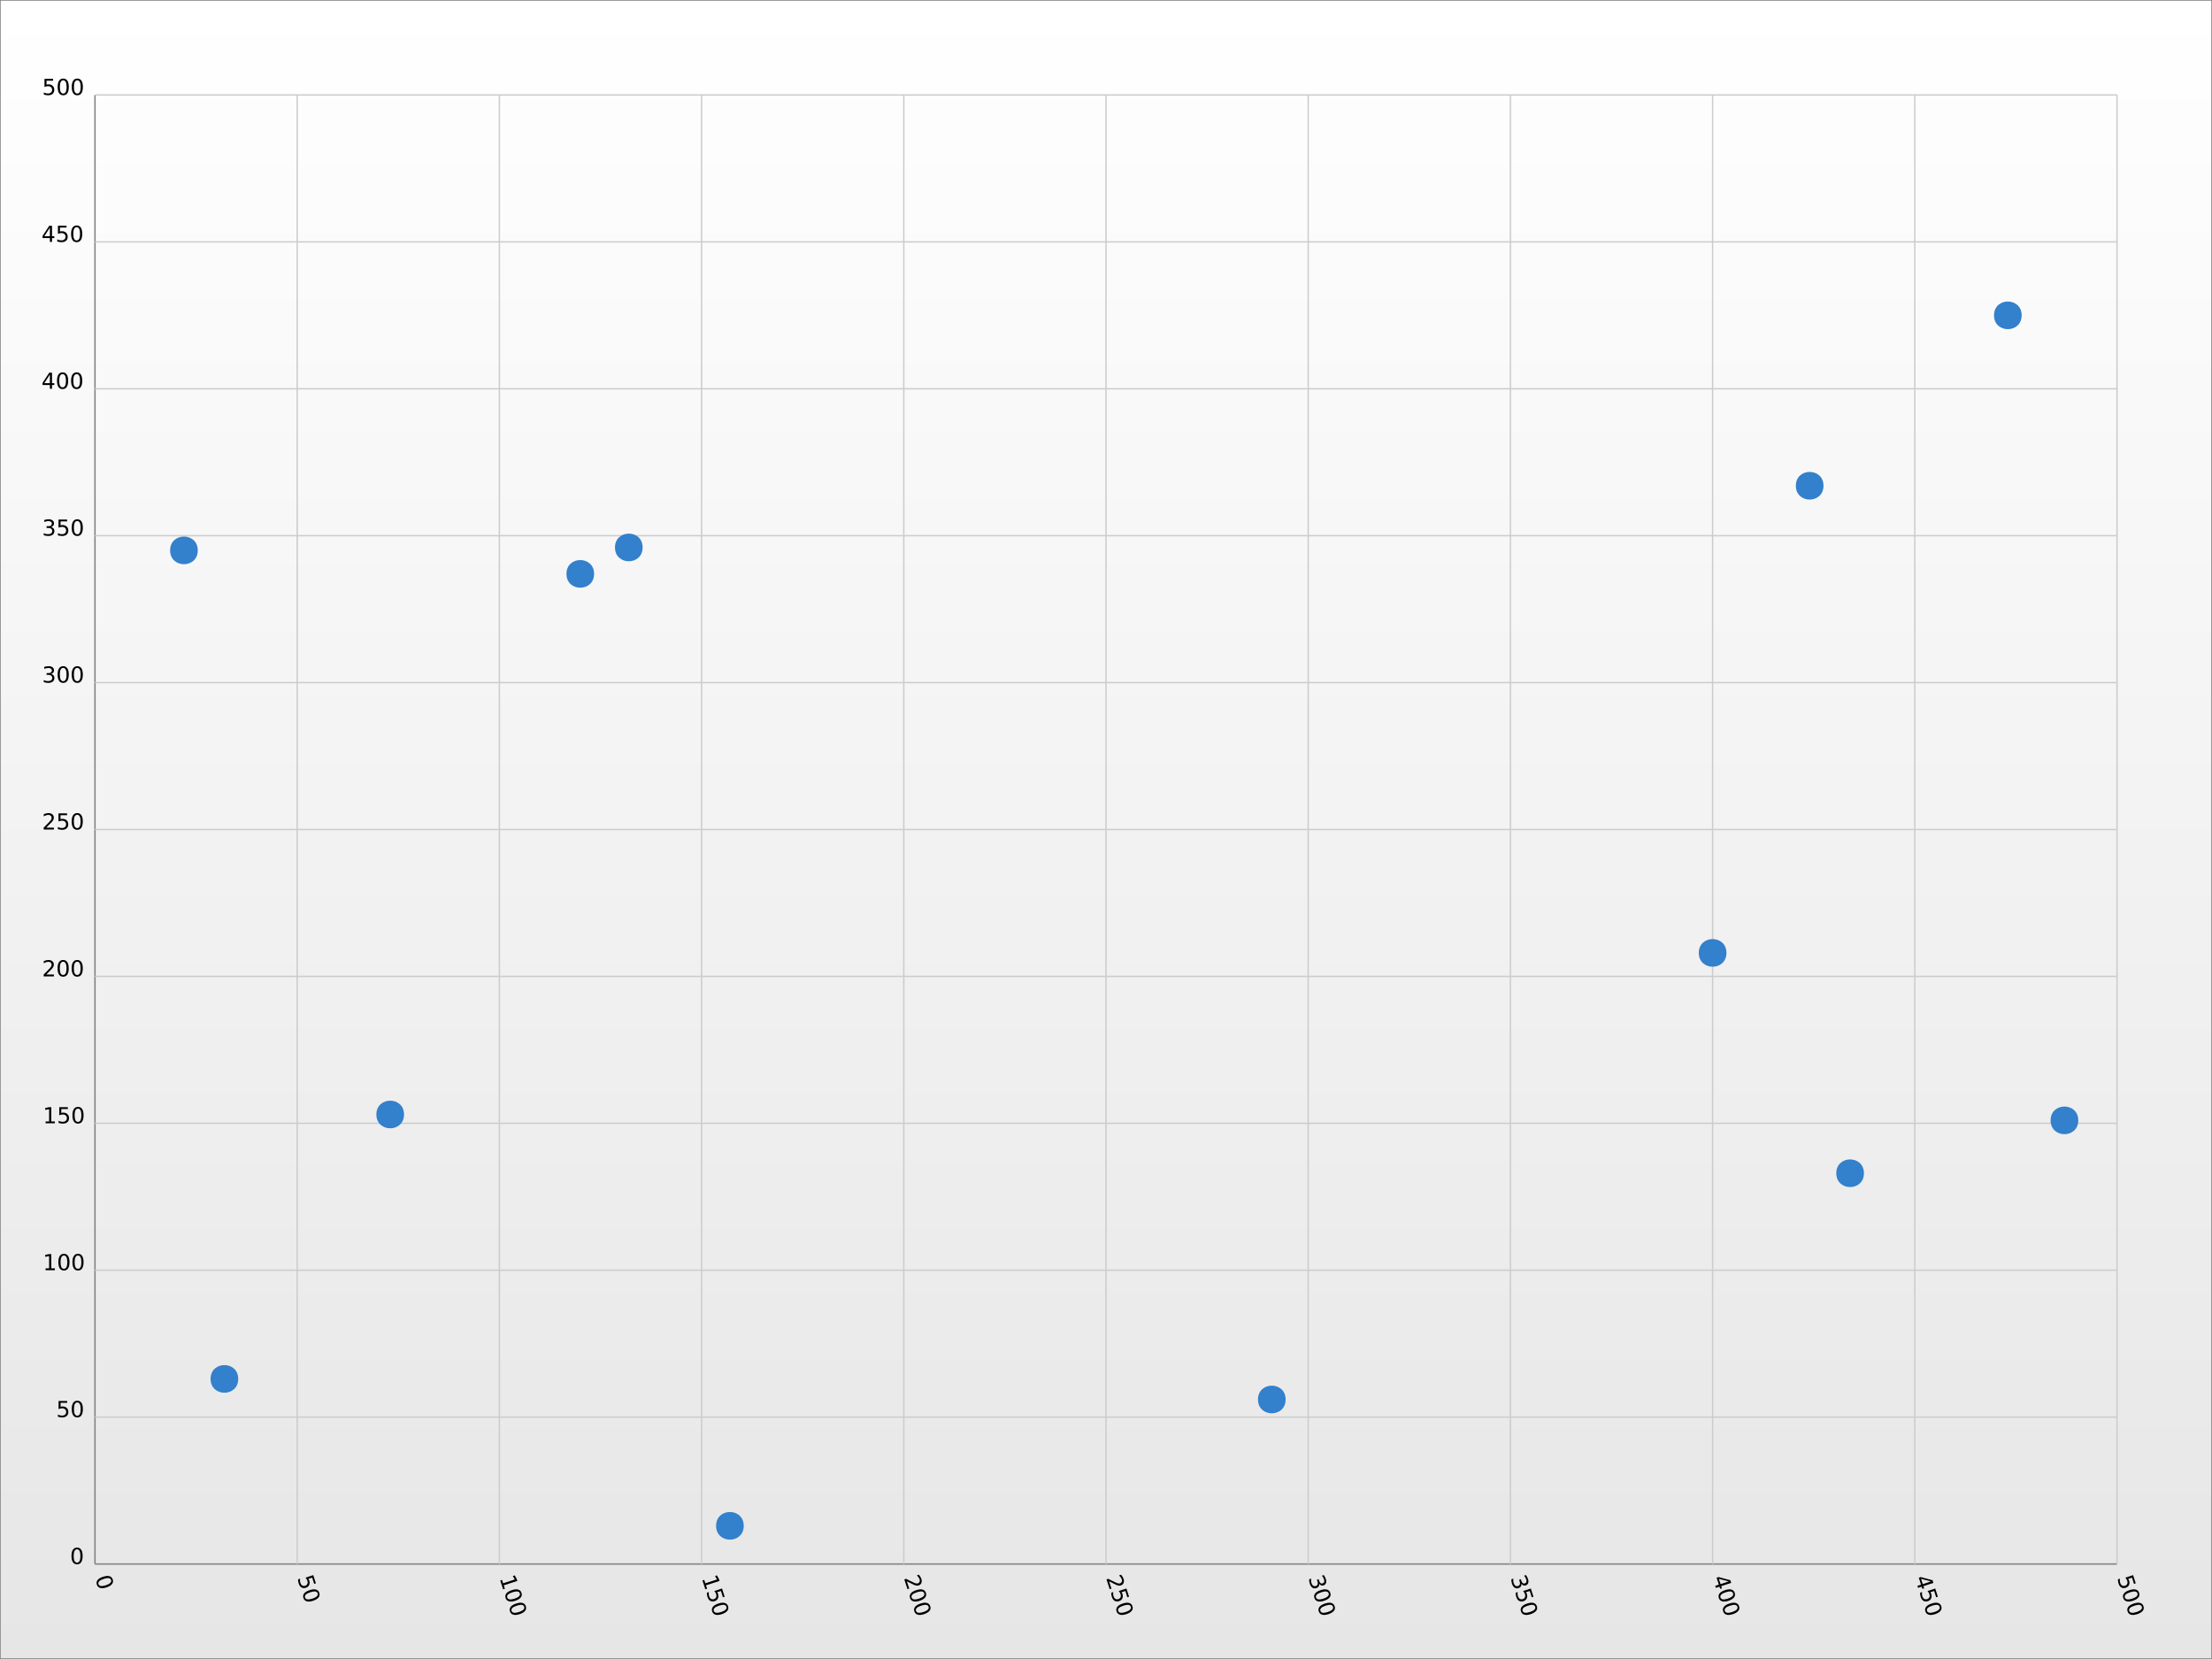
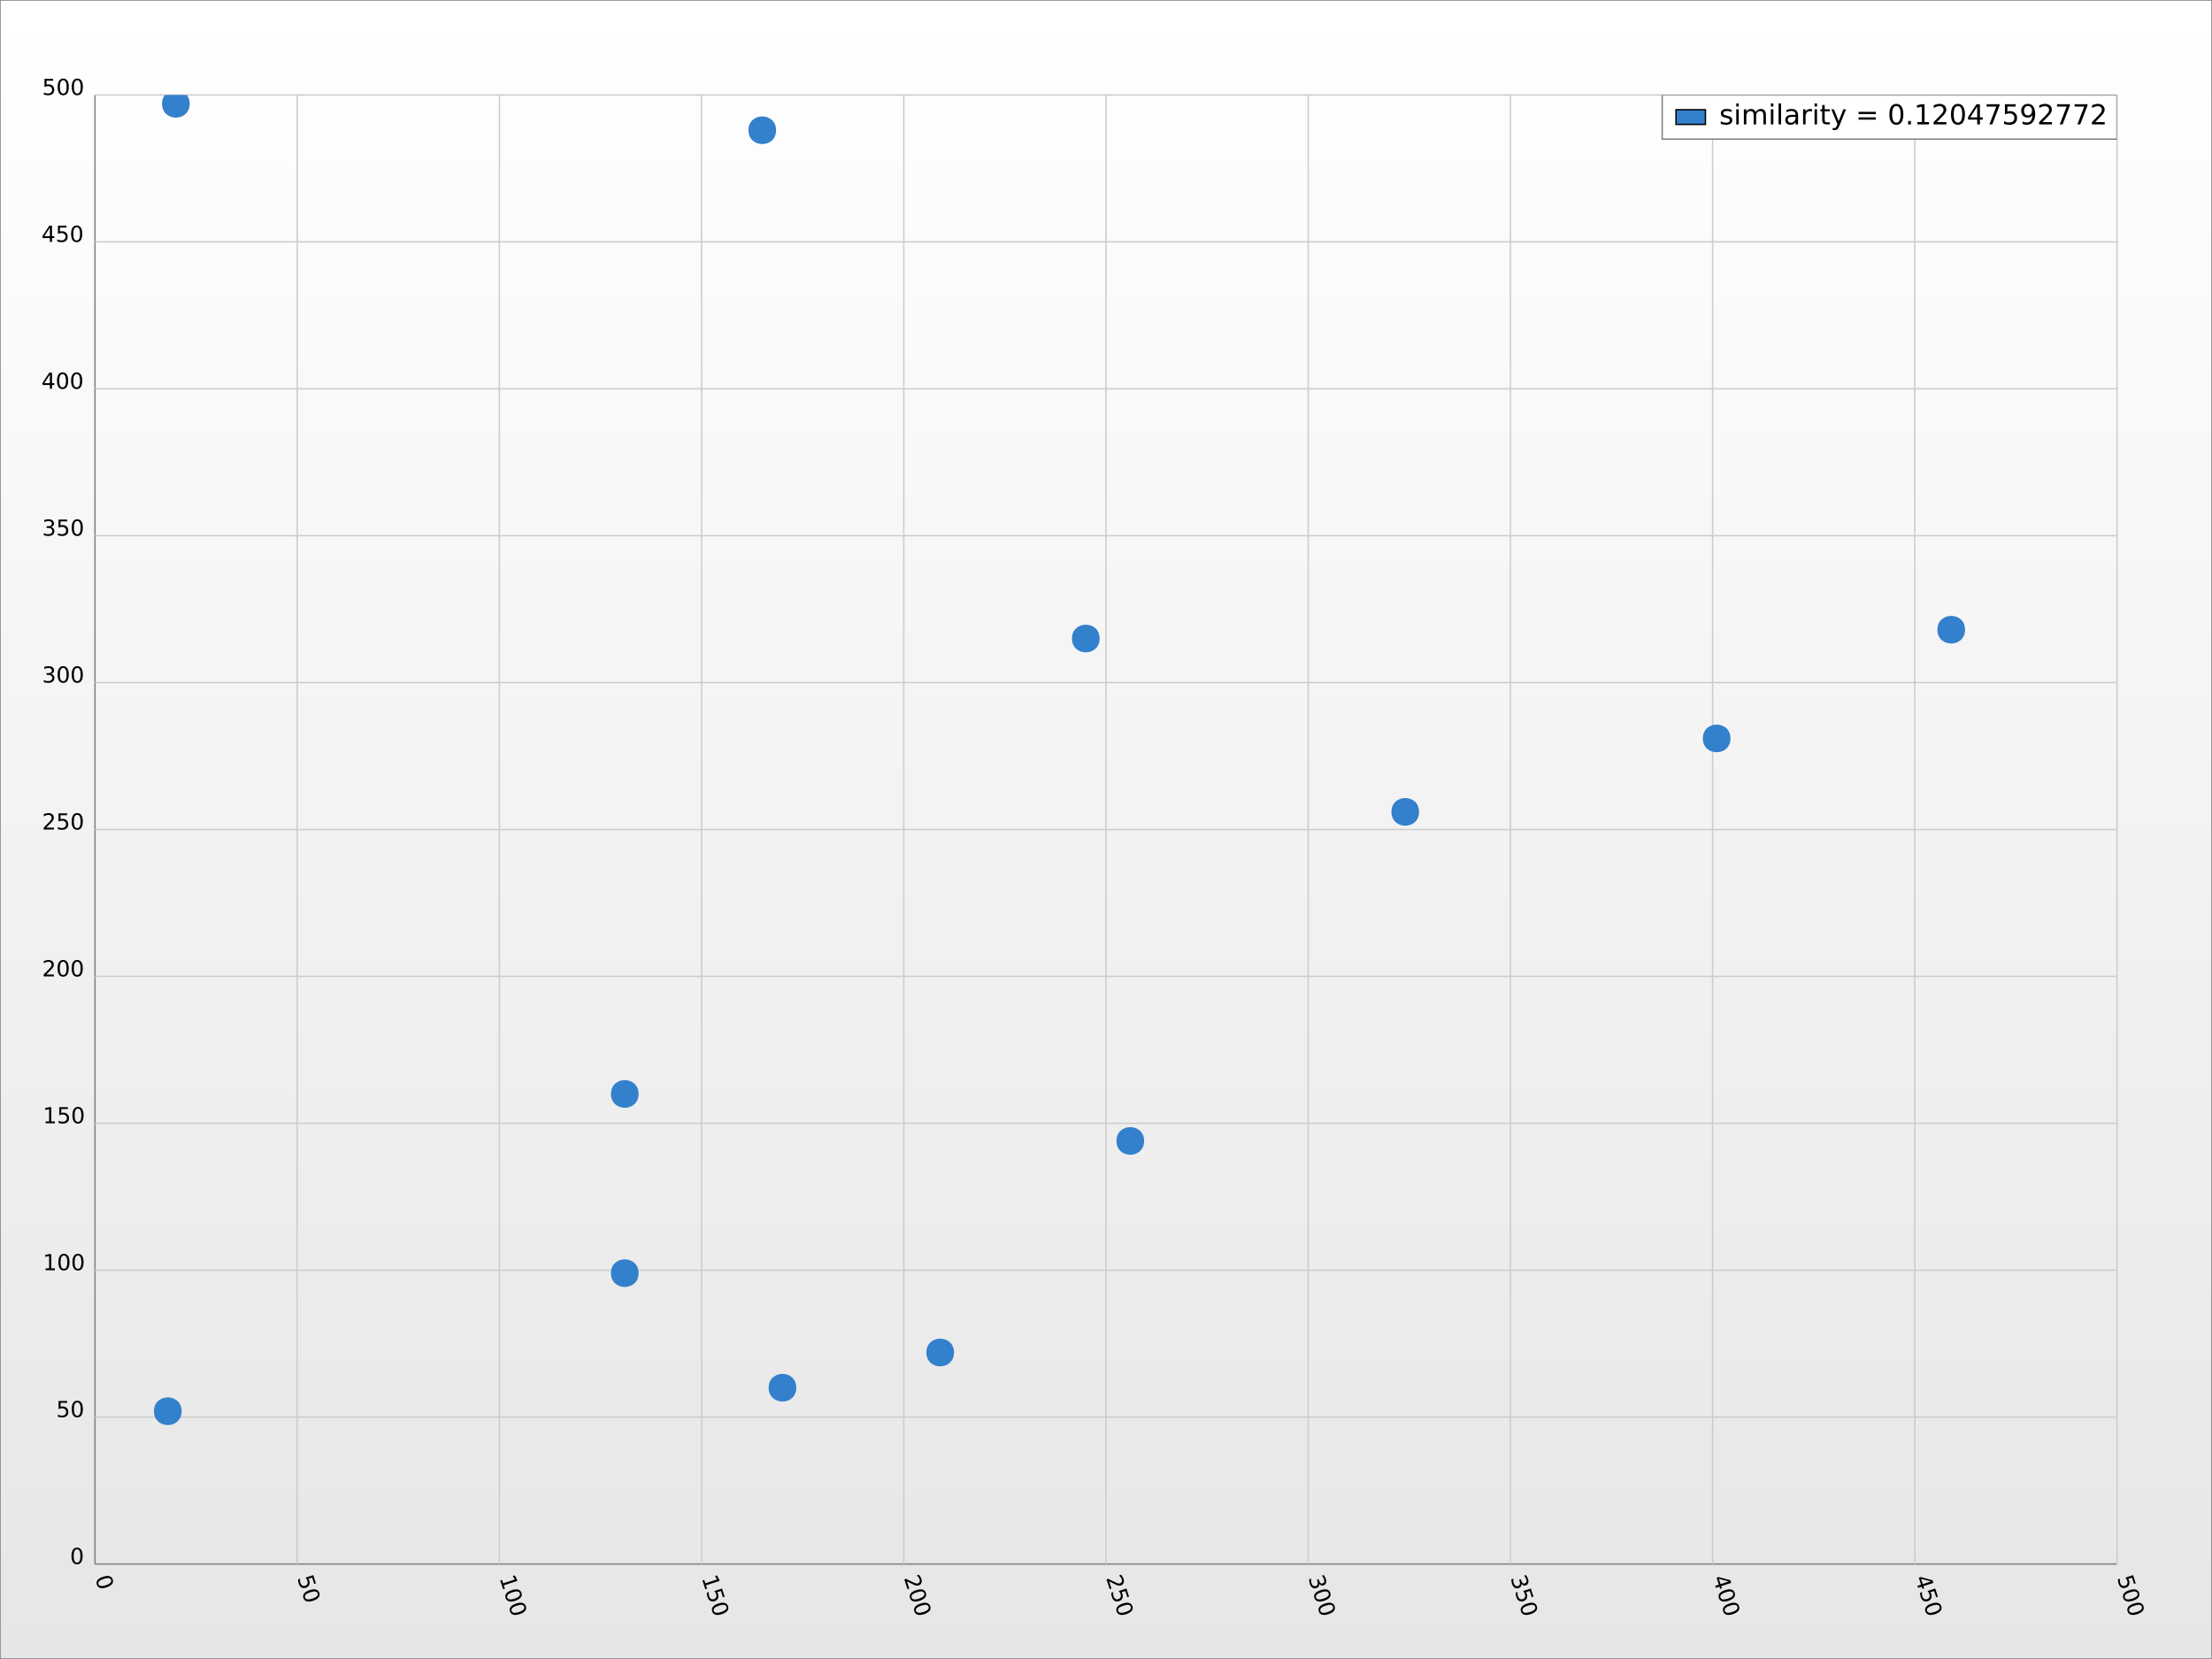
<svg xmlns="http://www.w3.org/2000/svg" xmlns:xlink="http://www.w3.org/1999/xlink" width="800pt" height="600pt" viewBox="0 0 800 600" version="1.1">
  <defs>
    <g>
      <symbol overflow="visible" id="glyph0-0">
        <path style="stroke:none;" d="M 5.828 0.781 C 5.703 0.395 5.414 0.164 4.969 0.094 C 4.531 0.031 3.93 0.125 3.172 0.375 C 2.422 0.613 1.883 0.891 1.562 1.203 C 1.238 1.523 1.141 1.879 1.266 2.266 C 1.387 2.648 1.676 2.875 2.125 2.938 C 2.57 3.008 3.172 2.926 3.922 2.688 C 4.68 2.438 5.219 2.148 5.531 1.828 C 5.852 1.516 5.949 1.164 5.828 0.781 Z M 6.422 0.594 C 6.629 1.215 6.539 1.77 6.156 2.25 C 5.77 2.738 5.105 3.141 4.172 3.453 C 3.234 3.754 2.465 3.816 1.875 3.641 C 1.281 3.473 0.879 3.074 0.672 2.453 C 0.473 1.828 0.566 1.27 0.953 0.781 C 1.336 0.301 2 -0.086 2.938 -0.391 C 3.871 -0.699 4.641 -0.77 5.234 -0.594 C 5.824 -0.426 6.223 -0.027 6.422 0.594 Z M 6.422 0.594 " />
      </symbol>
      <symbol overflow="visible" id="glyph0-1">
        <path style="stroke:none;" d="M 5.812 -0.984 L 6.766 1.984 L 6.141 2.188 L 5.422 -0.078 L 4.047 0.359 C 4.117 0.449 4.18 0.551 4.234 0.656 C 4.293 0.758 4.344 0.867 4.375 0.984 C 4.57 1.598 4.555 2.141 4.328 2.609 C 4.109 3.074 3.711 3.406 3.141 3.594 C 2.547 3.777 2.02 3.742 1.562 3.484 C 1.113 3.223 0.777 2.754 0.562 2.078 C 0.477 1.836 0.414 1.59 0.375 1.344 C 0.344 1.102 0.328 0.836 0.328 0.547 L 1.078 0.297 C 1.023 0.555 1.004 0.816 1.016 1.078 C 1.035 1.336 1.086 1.598 1.172 1.859 C 1.316 2.285 1.539 2.586 1.844 2.766 C 2.152 2.949 2.504 2.98 2.891 2.859 C 3.273 2.734 3.539 2.504 3.688 2.172 C 3.832 1.848 3.832 1.473 3.688 1.047 C 3.625 0.848 3.535 0.652 3.422 0.469 C 3.305 0.281 3.176 0.098 3.031 -0.078 Z M 5.812 -0.984 " />
      </symbol>
      <symbol overflow="visible" id="glyph0-2">
        <path style="stroke:none;" d="M 0.953 0.75 L 1.344 1.969 L 5.562 0.594 L 4.859 -0.656 L 5.547 -0.891 L 6.25 0.375 L 6.5 1.109 L 1.594 2.703 L 1.984 3.938 L 1.344 4.141 L 0.312 0.953 Z M 0.953 0.75 " />
      </symbol>
      <symbol overflow="visible" id="glyph0-3">
        <path style="stroke:none;" d="M 1.109 1.25 L 1.969 3.891 L 1.328 4.094 L 0.188 0.562 L 0.828 0.359 C 1.191 0.543 1.707 0.805 2.375 1.141 C 3.039 1.473 3.461 1.672 3.641 1.734 C 3.992 1.898 4.281 2 4.5 2.031 C 4.715 2.059 4.914 2.051 5.094 2 C 5.383 1.895 5.586 1.707 5.703 1.438 C 5.824 1.176 5.832 0.883 5.719 0.562 C 5.645 0.32 5.523 0.086 5.359 -0.141 C 5.191 -0.379 4.973 -0.625 4.703 -0.875 L 5.469 -1.125 C 5.695 -0.852 5.879 -0.59 6.016 -0.344 C 6.16 -0.102 6.27 0.125 6.344 0.344 C 6.527 0.914 6.535 1.422 6.359 1.859 C 6.18 2.293 5.855 2.586 5.391 2.734 C 5.16 2.805 4.926 2.832 4.688 2.812 C 4.457 2.789 4.164 2.715 3.812 2.594 C 3.719 2.539 3.445 2.402 3 2.188 C 2.551 1.969 1.918 1.652 1.109 1.25 Z M 1.109 1.25 " />
      </symbol>
      <symbol overflow="visible" id="glyph0-4">
        <path style="stroke:none;" d="M 3.984 2.125 C 4.035 2.496 3.973 2.828 3.797 3.109 C 3.617 3.387 3.352 3.586 3 3.703 C 2.438 3.887 1.945 3.84 1.531 3.562 C 1.113 3.281 0.789 2.789 0.562 2.094 C 0.488 1.852 0.43 1.602 0.391 1.344 C 0.359 1.094 0.344 0.82 0.344 0.531 L 1.078 0.281 C 1.035 0.527 1.02 0.789 1.031 1.062 C 1.039 1.332 1.086 1.598 1.172 1.859 C 1.324 2.336 1.539 2.664 1.812 2.844 C 2.082 3.027 2.398 3.066 2.766 2.953 C 3.086 2.848 3.301 2.648 3.406 2.359 C 3.508 2.078 3.492 1.73 3.359 1.328 L 3.156 0.688 L 3.766 0.484 L 3.984 1.156 C 4.098 1.52 4.266 1.773 4.484 1.922 C 4.699 2.074 4.945 2.105 5.219 2.016 C 5.508 1.922 5.695 1.746 5.781 1.5 C 5.863 1.25 5.84 0.934 5.719 0.562 C 5.656 0.352 5.559 0.137 5.438 -0.078 C 5.32 -0.305 5.164 -0.547 4.969 -0.797 L 5.641 -1 C 5.816 -0.75 5.961 -0.504 6.078 -0.266 C 6.199 -0.023 6.301 0.207 6.375 0.438 C 6.559 0.996 6.574 1.484 6.422 1.891 C 6.273 2.305 5.977 2.586 5.531 2.734 C 5.227 2.824 4.941 2.82 4.672 2.719 C 4.41 2.613 4.18 2.414 3.984 2.125 Z M 3.984 2.125 " />
      </symbol>
      <symbol overflow="visible" id="glyph0-5">
        <path style="stroke:none;" d="M 5.828 1.297 L 2.25 0.359 L 2.875 2.266 Z M 6.422 0.875 L 6.719 1.828 L 3.109 3 L 3.375 3.781 L 2.75 3.984 L 2.484 3.203 L 1.172 3.625 L 0.938 2.891 L 2.25 2.469 L 1.438 -0.047 L 2.156 -0.281 Z M 6.422 0.875 " />
      </symbol>
      <symbol overflow="visible" id="glyph1-0">
        <path style="stroke:none;" d="M 2.547 -5.312 C 2.141 -5.312 1.832 -5.105 1.625 -4.703 C 1.426 -4.305 1.328 -3.707 1.328 -2.906 C 1.328 -2.113 1.426 -1.512 1.625 -1.109 C 1.832 -0.711 2.141 -0.516 2.547 -0.516 C 2.949 -0.516 3.254 -0.711 3.453 -1.109 C 3.66 -1.512 3.766 -2.113 3.766 -2.906 C 3.766 -3.707 3.66 -4.305 3.453 -4.703 C 3.254 -5.105 2.949 -5.312 2.547 -5.312 Z M 2.547 -5.938 C 3.199 -5.938 3.703 -5.676 4.047 -5.156 C 4.387 -4.645 4.562 -3.895 4.562 -2.906 C 4.562 -1.926 4.387 -1.176 4.047 -0.656 C 3.703 -0.145 3.199 0.109 2.547 0.109 C 1.891 0.109 1.387 -0.145 1.047 -0.656 C 0.703 -1.176 0.531 -1.926 0.531 -2.906 C 0.531 -3.895 0.703 -4.645 1.047 -5.156 C 1.387 -5.676 1.891 -5.938 2.547 -5.938 Z M 2.547 -5.938 " />
      </symbol>
      <symbol overflow="visible" id="glyph1-1">
        <path style="stroke:none;" d="M 0.859 -5.828 L 3.969 -5.828 L 3.969 -5.172 L 1.594 -5.172 L 1.594 -3.734 C 1.707 -3.773 1.82 -3.805 1.938 -3.828 C 2.051 -3.848 2.164 -3.859 2.281 -3.859 C 2.926 -3.859 3.438 -3.676 3.812 -3.312 C 4.195 -2.957 4.391 -2.477 4.391 -1.875 C 4.391 -1.25 4.191 -0.758 3.797 -0.406 C 3.41 -0.062 2.863 0.109 2.156 0.109 C 1.906 0.109 1.652 0.086 1.406 0.047 C 1.156 0.004 0.895 -0.055 0.625 -0.141 L 0.625 -0.938 C 0.852 -0.801 1.094 -0.699 1.344 -0.641 C 1.59 -0.578 1.859 -0.547 2.141 -0.547 C 2.586 -0.547 2.941 -0.664 3.203 -0.906 C 3.473 -1.145 3.609 -1.469 3.609 -1.875 C 3.609 -2.277 3.473 -2.598 3.203 -2.828 C 2.941 -3.066 2.586 -3.188 2.141 -3.188 C 1.93 -3.188 1.715 -3.16 1.5 -3.109 C 1.289 -3.066 1.074 -2.996 0.859 -2.906 Z M 0.859 -5.828 " />
      </symbol>
      <symbol overflow="visible" id="glyph1-2">
        <path style="stroke:none;" d="M 1 -0.672 L 2.281 -0.672 L 2.281 -5.109 L 0.875 -4.828 L 0.875 -5.547 L 2.281 -5.828 L 3.062 -5.828 L 3.062 -0.672 L 4.359 -0.672 L 4.359 0 L 1 0 Z M 1 -0.672 " />
      </symbol>
      <symbol overflow="visible" id="glyph1-3">
        <path style="stroke:none;" d="M 1.531 -0.672 L 4.297 -0.672 L 4.297 0 L 0.594 0 L 0.594 -0.672 C 0.883 -0.973 1.289 -1.383 1.812 -1.906 C 2.332 -2.434 2.656 -2.773 2.781 -2.922 C 3.039 -3.199 3.219 -3.441 3.312 -3.641 C 3.414 -3.836 3.469 -4.031 3.469 -4.219 C 3.469 -4.527 3.355 -4.785 3.141 -4.984 C 2.922 -5.18 2.637 -5.281 2.297 -5.281 C 2.047 -5.281 1.777 -5.23 1.5 -5.141 C 1.227 -5.055 0.934 -4.926 0.625 -4.75 L 0.625 -5.547 C 0.945 -5.68 1.242 -5.781 1.516 -5.844 C 1.793 -5.902 2.051 -5.938 2.281 -5.938 C 2.883 -5.938 3.363 -5.785 3.719 -5.484 C 4.082 -5.18 4.266 -4.777 4.266 -4.281 C 4.266 -4.039 4.215 -3.809 4.125 -3.594 C 4.031 -3.375 3.867 -3.117 3.641 -2.828 C 3.566 -2.754 3.352 -2.535 3 -2.172 C 2.656 -1.816 2.164 -1.316 1.531 -0.672 Z M 1.531 -0.672 " />
      </symbol>
      <symbol overflow="visible" id="glyph1-4">
        <path style="stroke:none;" d="M 3.25 -3.141 C 3.621 -3.066 3.914 -2.898 4.125 -2.641 C 4.34 -2.391 4.453 -2.074 4.453 -1.703 C 4.453 -1.117 4.254 -0.668 3.859 -0.359 C 3.461 -0.047 2.898 0.109 2.172 0.109 C 1.922 0.109 1.664 0.082 1.406 0.031 C 1.156 -0.008 0.887 -0.078 0.609 -0.172 L 0.609 -0.938 C 0.824 -0.812 1.066 -0.711 1.328 -0.641 C 1.586 -0.578 1.859 -0.547 2.141 -0.547 C 2.637 -0.547 3.02 -0.645 3.281 -0.844 C 3.539 -1.039 3.672 -1.328 3.672 -1.703 C 3.672 -2.043 3.543 -2.312 3.297 -2.5 C 3.055 -2.695 2.723 -2.797 2.297 -2.797 L 1.625 -2.797 L 1.625 -3.438 L 2.328 -3.438 C 2.711 -3.438 3.008 -3.516 3.219 -3.672 C 3.426 -3.824 3.531 -4.051 3.531 -4.344 C 3.531 -4.645 3.418 -4.875 3.203 -5.031 C 2.992 -5.195 2.691 -5.281 2.297 -5.281 C 2.078 -5.281 1.84 -5.254 1.594 -5.203 C 1.352 -5.16 1.082 -5.086 0.781 -4.984 L 0.781 -5.688 C 1.082 -5.77 1.363 -5.832 1.625 -5.875 C 1.883 -5.914 2.133 -5.938 2.375 -5.938 C 2.965 -5.938 3.438 -5.801 3.781 -5.531 C 4.133 -5.258 4.312 -4.887 4.312 -4.422 C 4.312 -4.098 4.215 -3.824 4.031 -3.609 C 3.852 -3.391 3.59 -3.23 3.25 -3.141 Z M 3.25 -3.141 " />
      </symbol>
      <symbol overflow="visible" id="glyph1-5">
        <path style="stroke:none;" d="M 3.031 -5.141 L 1.031 -2.031 L 3.031 -2.031 Z M 2.812 -5.828 L 3.812 -5.828 L 3.812 -2.031 L 4.641 -2.031 L 4.641 -1.375 L 3.812 -1.375 L 3.812 0 L 3.031 0 L 3.031 -1.375 L 0.391 -1.375 L 0.391 -2.141 Z M 2.812 -5.828 " />
+       </symbol>
+       <symbol overflow="visible" id="glyph2-0">
+         <path style="stroke:none;" d="M 4.422 -5.312 L 4.422 -4.453 C 4.172 -4.586 3.91 -4.688 3.641 -4.75 C 3.367 -4.809 3.082 -4.844 2.781 -4.844 C 2.344 -4.844 2.008 -4.773 1.781 -4.641 C 1.562 -4.504 1.453 -4.301 1.453 -4.031 C 1.453 -3.82 1.531 -3.652 1.688 -3.531 C 1.84 -3.414 2.164 -3.305 2.656 -3.203 L 2.953 -3.125 C 3.598 -2.988 4.051 -2.793 4.312 -2.547 C 4.582 -2.297 4.719 -1.949 4.719 -1.516 C 4.719 -1.004 4.512 -0.598 4.109 -0.297 C 3.711 -0.004 3.164 0.141 2.469 0.141 C 2.164 0.141 1.852 0.105 1.531 0.047 C 1.219 -0.004 0.887 -0.086 0.547 -0.203 L 0.547 -1.125 C 0.879 -0.957 1.203 -0.824 1.516 -0.734 C 1.836 -0.648 2.16 -0.609 2.484 -0.609 C 2.898 -0.609 3.223 -0.68 3.453 -0.828 C 3.68 -0.973 3.797 -1.176 3.797 -1.438 C 3.797 -1.684 3.711 -1.875 3.547 -2 C 3.391 -2.133 3.027 -2.258 2.469 -2.375 L 2.156 -2.453 C 1.602 -2.566 1.199 -2.742 0.953 -2.984 C 0.703 -3.23 0.578 -3.566 0.578 -3.984 C 0.578 -4.504 0.758 -4.898 1.125 -5.172 C 1.488 -5.449 2.008 -5.594 2.688 -5.594 C 3.008 -5.594 3.316 -5.566 3.609 -5.516 C 3.91 -5.473 4.18 -5.402 4.422 -5.312 Z M 4.422 -5.312 " />
+       </symbol>
+       <symbol overflow="visible" id="glyph2-1">
+         <path style="stroke:none;" d="M 0.938 -5.469 L 1.844 -5.469 L 1.844 0 L 0.938 0 Z M 0.938 -7.594 L 1.844 -7.594 L 1.844 -6.453 L 0.938 -6.453 Z M 0.938 -7.594 " />
+       </symbol>
+       <symbol overflow="visible" id="glyph2-2">
+         <path style="stroke:none;" d="M 5.203 -4.422 C 5.418 -4.824 5.688 -5.125 6 -5.312 C 6.309 -5.496 6.68 -5.594 7.109 -5.594 C 7.68 -5.594 8.117 -5.395 8.422 -5 C 8.73 -4.602 8.891 -4.035 8.891 -3.297 L 8.891 0 L 7.984 0 L 7.984 -3.266 C 7.984 -3.793 7.887 -4.188 7.703 -4.438 C 7.523 -4.684 7.242 -4.812 6.859 -4.812 C 6.391 -4.812 6.02 -4.652 5.75 -4.344 C 5.488 -4.039 5.359 -3.621 5.359 -3.094 L 5.359 0 L 4.453 0 L 4.453 -3.266 C 4.453 -3.793 4.355 -4.188 4.172 -4.438 C 3.984 -4.684 3.695 -4.812 3.312 -4.812 C 2.852 -4.812 2.488 -4.652 2.219 -4.344 C 1.945 -4.039 1.812 -3.621 1.812 -3.094 L 1.812 0 L 0.906 0 L 0.906 -5.469 L 1.812 -5.469 L 1.812 -4.625 C 2.02 -4.957 2.266 -5.203 2.547 -5.359 C 2.836 -5.512 3.176 -5.594 3.562 -5.594 C 3.965 -5.594 4.305 -5.492 4.578 -5.297 C 4.855 -5.098 5.066 -4.805 5.203 -4.422 Z M 5.203 -4.422 " />
+       </symbol>
+       <symbol overflow="visible" id="glyph2-3">
+         <path style="stroke:none;" d="M 0.938 -7.594 L 1.844 -7.594 L 1.844 0 L 0.938 0 Z M 0.938 -7.594 " />
+       </symbol>
+       <symbol overflow="visible" id="glyph2-4">
+         <path style="stroke:none;" d="M 3.422 -2.75 C 2.703 -2.75 2.199 -2.664 1.922 -2.5 C 1.641 -2.332 1.5 -2.051 1.5 -1.656 C 1.5 -1.332 1.602 -1.074 1.812 -0.891 C 2.02 -0.703 2.305 -0.609 2.672 -0.609 C 3.168 -0.609 3.57 -0.785 3.875 -1.141 C 4.176 -1.492 4.328 -1.961 4.328 -2.547 L 4.328 -2.75 Z M 5.219 -3.125 L 5.219 0 L 4.328 0 L 4.328 -0.828 C 4.117 -0.492 3.855 -0.246 3.547 -0.094 C 3.242 0.059 2.871 0.141 2.438 0.141 C 1.875 0.141 1.426 -0.016 1.094 -0.328 C 0.758 -0.637 0.594 -1.062 0.594 -1.594 C 0.594 -2.207 0.801 -2.672 1.219 -2.984 C 1.633 -3.293 2.25 -3.453 3.062 -3.453 L 4.328 -3.453 L 4.328 -3.547 C 4.328 -3.949 4.184 -4.27 3.906 -4.5 C 3.633 -4.727 3.254 -4.844 2.766 -4.844 C 2.453 -4.844 2.145 -4.801 1.844 -4.719 C 1.551 -4.645 1.27 -4.535 1 -4.391 L 1 -5.219 C 1.332 -5.34 1.648 -5.438 1.953 -5.5 C 2.262 -5.559 2.566 -5.594 2.859 -5.594 C 3.648 -5.594 4.238 -5.387 4.625 -4.984 C 5.02 -4.578 5.219 -3.957 5.219 -3.125 Z M 5.219 -3.125 " />
+       </symbol>
+       <symbol overflow="visible" id="glyph2-5">
+         <path style="stroke:none;" d="M 4.109 -4.625 C 4.004 -4.684 3.895 -4.727 3.781 -4.75 C 3.664 -4.777 3.535 -4.797 3.391 -4.797 C 2.879 -4.797 2.488 -4.629 2.219 -4.297 C 1.945 -3.973 1.812 -3.496 1.812 -2.875 L 1.812 0 L 0.906 0 L 0.906 -5.469 L 1.812 -5.469 L 1.812 -4.625 C 1.996 -4.957 2.242 -5.203 2.547 -5.359 C 2.848 -5.512 3.219 -5.594 3.656 -5.594 C 3.715 -5.594 3.785 -5.586 3.859 -5.578 C 3.93 -5.578 4.016 -5.566 4.109 -5.547 Z M 4.109 -4.625 " />
+       </symbol>
+       <symbol overflow="visible" id="glyph2-6">
+         <path style="stroke:none;" d="M 1.828 -7.016 L 1.828 -5.469 L 3.688 -5.469 L 3.688 -4.766 L 1.828 -4.766 L 1.828 -1.797 C 1.828 -1.359 1.891 -1.07 2.016 -0.938 C 2.137 -0.812 2.391 -0.75 2.766 -0.75 L 3.688 -0.75 L 3.688 0 L 2.766 0 C 2.066 0 1.582 -0.129 1.312 -0.391 C 1.051 -0.648 0.922 -1.117 0.922 -1.797 L 0.922 -4.766 L 0.266 -4.766 L 0.266 -5.469 L 0.922 -5.469 L 0.922 -7.016 Z M 1.828 -7.016 " />
+       </symbol>
+       <symbol overflow="visible" id="glyph2-7">
+         <path style="stroke:none;" d="M 3.219 0.516 C 2.969 1.16 2.715 1.582 2.469 1.781 C 2.227 1.977 1.91 2.078 1.516 2.078 L 0.797 2.078 L 0.797 1.328 L 1.312 1.328 C 1.559 1.328 1.754 1.27 1.891 1.156 C 2.023 1.039 2.176 0.762 2.344 0.328 L 2.516 -0.094 L 0.297 -5.469 L 1.25 -5.469 L 2.953 -1.188 L 4.672 -5.469 L 5.625 -5.469 Z M 3.219 0.516 " />
+       </symbol>
+       <symbol overflow="visible" id="glyph2-8">
+         <path style="stroke:none;" d="" />
+       </symbol>
+       <symbol overflow="visible" id="glyph2-9">
+         <path style="stroke:none;" d="M 1.062 -4.547 L 7.312 -4.547 L 7.312 -3.719 L 1.062 -3.719 Z M 1.062 -2.547 L 7.312 -2.547 L 7.312 -1.719 L 1.062 -1.719 Z M 1.062 -2.547 " />
+       </symbol>
+       <symbol overflow="visible" id="glyph2-10">
+         <path style="stroke:none;" d="M 3.172 -6.641 C 2.672 -6.641 2.289 -6.387 2.031 -5.891 C 1.781 -5.391 1.656 -4.637 1.656 -3.641 C 1.656 -2.641 1.781 -1.887 2.031 -1.391 C 2.289 -0.891 2.672 -0.641 3.172 -0.641 C 3.691 -0.641 4.078 -0.891 4.328 -1.391 C 4.586 -1.887 4.719 -2.641 4.719 -3.641 C 4.719 -4.637 4.586 -5.391 4.328 -5.891 C 4.078 -6.387 3.691 -6.641 3.172 -6.641 Z M 3.172 -7.422 C 3.992 -7.422 4.617 -7.098 5.047 -6.453 C 5.48 -5.805 5.703 -4.867 5.703 -3.641 C 5.703 -2.41 5.48 -1.473 5.047 -0.828 C 4.617 -0.18 3.992 0.141 3.172 0.141 C 2.359 0.141 1.73 -0.18 1.297 -0.828 C 0.867 -1.473 0.656 -2.41 0.656 -3.641 C 0.656 -4.867 0.867 -5.805 1.297 -6.453 C 1.73 -7.098 2.359 -7.422 3.172 -7.422 Z M 3.172 -7.422 " />
+       </symbol>
+       <symbol overflow="visible" id="glyph2-11">
+         <path style="stroke:none;" d="M 1.062 -1.234 L 2.094 -1.234 L 2.094 0 L 1.062 0 Z M 1.062 -1.234 " />
+       </symbol>
+       <symbol overflow="visible" id="glyph2-12">
+         <path style="stroke:none;" d="M 1.234 -0.828 L 2.859 -0.828 L 2.859 -6.391 L 1.094 -6.047 L 1.094 -6.938 L 2.844 -7.297 L 3.828 -7.297 L 3.828 -0.828 L 5.438 -0.828 L 5.438 0 L 1.234 0 Z M 1.234 -0.828 " />
+       </symbol>
+       <symbol overflow="visible" id="glyph2-13">
+         <path style="stroke:none;" d="M 1.922 -0.828 L 5.359 -0.828 L 5.359 0 L 0.734 0 L 0.734 -0.828 C 1.105 -1.211 1.617 -1.734 2.266 -2.391 C 2.91 -3.043 3.316 -3.469 3.484 -3.656 C 3.793 -4.008 4.016 -4.305 4.141 -4.547 C 4.262 -4.793 4.328 -5.039 4.328 -5.281 C 4.328 -5.664 4.191 -5.977 3.922 -6.219 C 3.648 -6.465 3.293 -6.594 2.859 -6.594 C 2.547 -6.594 2.215 -6.535 1.875 -6.422 C 1.539 -6.316 1.176 -6.152 0.781 -5.938 L 0.781 -6.938 C 1.176 -7.09 1.547 -7.211 1.891 -7.297 C 2.23 -7.379 2.551 -7.422 2.844 -7.422 C 3.59 -7.422 4.191 -7.23 4.641 -6.859 C 5.098 -6.484 5.328 -5.977 5.328 -5.344 C 5.328 -5.039 5.27 -4.754 5.156 -4.484 C 5.039 -4.223 4.836 -3.91 4.547 -3.547 C 4.461 -3.453 4.199 -3.176 3.766 -2.719 C 3.328 -2.27 2.711 -1.637 1.922 -0.828 Z M 1.922 -0.828 " />
+       </symbol>
+       <symbol overflow="visible" id="glyph2-14">
+         <path style="stroke:none;" d="M 3.781 -6.438 L 1.297 -2.547 L 3.781 -2.547 Z M 3.516 -7.297 L 4.766 -7.297 L 4.766 -2.547 L 5.797 -2.547 L 5.797 -1.719 L 4.766 -1.719 L 4.766 0 L 3.781 0 L 3.781 -1.719 L 0.484 -1.719 L 0.484 -2.672 Z M 3.516 -7.297 " />
+       </symbol>
+       <symbol overflow="visible" id="glyph2-15">
+         <path style="stroke:none;" d="M 0.828 -7.297 L 5.516 -7.297 L 5.516 -6.875 L 2.859 0 L 1.828 0 L 4.328 -6.453 L 0.828 -6.453 Z M 0.828 -7.297 " />
+       </symbol>
+       <symbol overflow="visible" id="glyph2-16">
+         <path style="stroke:none;" d="M 1.078 -7.297 L 4.953 -7.297 L 4.953 -6.453 L 1.984 -6.453 L 1.984 -4.672 C 2.129 -4.723 2.27 -4.758 2.406 -4.781 C 2.551 -4.801 2.695 -4.812 2.844 -4.812 C 3.652 -4.812 4.297 -4.586 4.766 -4.141 C 5.242 -3.703 5.484 -3.102 5.484 -2.344 C 5.484 -1.551 5.238 -0.934 4.75 -0.5 C 4.27 -0.07 3.582 0.141 2.688 0.141 C 2.383 0.141 2.07 0.113 1.75 0.062 C 1.438 0.008 1.105 -0.066 0.766 -0.172 L 0.766 -1.156 C 1.066 -1 1.375 -0.879 1.688 -0.797 C 1.996 -0.723 2.328 -0.688 2.672 -0.688 C 3.23 -0.688 3.676 -0.832 4 -1.125 C 4.332 -1.426 4.5 -1.832 4.5 -2.344 C 4.5 -2.84 4.332 -3.238 4 -3.531 C 3.676 -3.832 3.23 -3.984 2.672 -3.984 C 2.41 -3.984 2.145 -3.949 1.875 -3.891 C 1.613 -3.836 1.348 -3.746 1.078 -3.625 Z M 1.078 -7.297 " />
+       </symbol>
+       <symbol overflow="visible" id="glyph2-17">
+         <path style="stroke:none;" d="M 1.094 -0.156 L 1.094 -1.047 C 1.34 -0.93 1.594 -0.84 1.844 -0.781 C 2.102 -0.719 2.352 -0.688 2.594 -0.688 C 3.246 -0.688 3.75 -0.906 4.094 -1.344 C 4.434 -1.777 4.629 -2.445 4.672 -3.344 C 4.484 -3.062 4.242 -2.84 3.953 -2.688 C 3.672 -2.539 3.352 -2.469 3 -2.469 C 2.27 -2.469 1.691 -2.688 1.266 -3.125 C 0.836 -3.57 0.625 -4.176 0.625 -4.938 C 0.625 -5.684 0.844 -6.285 1.281 -6.734 C 1.727 -7.191 2.32 -7.422 3.062 -7.422 C 3.902 -7.422 4.547 -7.098 4.984 -6.453 C 5.43 -5.805 5.656 -4.867 5.656 -3.641 C 5.656 -2.492 5.383 -1.574 4.844 -0.891 C 4.301 -0.203 3.566 0.141 2.641 0.141 C 2.391 0.141 2.137 0.113 1.891 0.062 C 1.641 0.02 1.371 -0.051 1.094 -0.156 Z M 3.062 -3.25 C 3.496 -3.25 3.848 -3.398 4.109 -3.703 C 4.367 -4.004 4.5 -4.414 4.5 -4.938 C 4.5 -5.465 4.367 -5.883 4.109 -6.188 C 3.848 -6.488 3.496 -6.641 3.062 -6.641 C 2.613 -6.641 2.258 -6.488 2 -6.188 C 1.75 -5.883 1.625 -5.465 1.625 -4.938 C 1.625 -4.414 1.75 -4.004 2 -3.703 C 2.258 -3.398 2.613 -3.25 3.062 -3.25 Z M 3.062 -3.25 " />
      </symbol>
    </g>
    <linearGradient id="linear0" gradientUnits="userSpaceOnUse" x1="400" y1="0" x2="400" y2="600">
      <stop offset="0" style="stop-color:rgb(100%,100%,100%);stop-opacity:1;" />
      <stop offset="1" style="stop-color:rgb(90%,90%,90%);stop-opacity:1;" />
    </linearGradient>
    <clipPath id="clip1">
      <path d="M 34.352 34.352 L 765.648 34.352 L 765.648 565.648 L 34.352 565.648 Z M 34.352 34.352 " />
    </clipPath>
  </defs>
-   <g id="surface6">
+   <g id="surface26">
    <rect x="0" y="0" width="800" height="600" style="fill:url(#linear0);stroke:none;" />
    <path style="fill:none;stroke-width:0.5;stroke-linecap:butt;stroke-linejoin:miter;stroke:rgb(50%,50%,50%);stroke-opacity:1;stroke-miterlimit:10;" d="M 0 0 L 800 0 L 800 600 L 0 600 Z M 0 0 " />
    <path style="fill:none;stroke-width:0.5;stroke-linecap:butt;stroke-linejoin:miter;stroke:rgb(50%,50%,50%);stroke-opacity:1;stroke-miterlimit:10;" d="M 34.352 565.648 L 34.352 34.352 " />
    <path style="fill:none;stroke-width:0.5;stroke-linecap:butt;stroke-linejoin:miter;stroke:rgb(50%,50%,50%);stroke-opacity:1;stroke-miterlimit:10;" d="M 34.352 565.648 L 765.648 565.648 " />
    <path style="fill:none;stroke-width:0.5;stroke-linecap:butt;stroke-linejoin:miter;stroke:rgb(80%,80%,80%);stroke-opacity:1;stroke-miterlimit:10;" d="M 107.48 565.648 L 107.48 34.352 " />
    <path style="fill:none;stroke-width:0.5;stroke-linecap:butt;stroke-linejoin:miter;stroke:rgb(80%,80%,80%);stroke-opacity:1;stroke-miterlimit:10;" d="M 180.609 565.648 L 180.609 34.352 " />
    <path style="fill:none;stroke-width:0.5;stroke-linecap:butt;stroke-linejoin:miter;stroke:rgb(80%,80%,80%);stroke-opacity:1;stroke-miterlimit:10;" d="M 253.742 565.648 L 253.742 34.352 " />
    <path style="fill:none;stroke-width:0.5;stroke-linecap:butt;stroke-linejoin:miter;stroke:rgb(80%,80%,80%);stroke-opacity:1;stroke-miterlimit:10;" d="M 326.871 565.648 L 326.871 34.352 " />
    <path style="fill:none;stroke-width:0.5;stroke-linecap:butt;stroke-linejoin:miter;stroke:rgb(80%,80%,80%);stroke-opacity:1;stroke-miterlimit:10;" d="M 400 565.648 L 400 34.352 " />
    <path style="fill:none;stroke-width:0.5;stroke-linecap:butt;stroke-linejoin:miter;stroke:rgb(80%,80%,80%);stroke-opacity:1;stroke-miterlimit:10;" d="M 473.129 565.648 L 473.129 34.352 " />
    <path style="fill:none;stroke-width:0.5;stroke-linecap:butt;stroke-linejoin:miter;stroke:rgb(80%,80%,80%);stroke-opacity:1;stroke-miterlimit:10;" d="M 546.258 565.648 L 546.258 34.352 " />
    <path style="fill:none;stroke-width:0.5;stroke-linecap:butt;stroke-linejoin:miter;stroke:rgb(80%,80%,80%);stroke-opacity:1;stroke-miterlimit:10;" d="M 619.391 565.648 L 619.391 34.352 " />
    <path style="fill:none;stroke-width:0.5;stroke-linecap:butt;stroke-linejoin:miter;stroke:rgb(80%,80%,80%);stroke-opacity:1;stroke-miterlimit:10;" d="M 692.52 565.648 L 692.52 34.352 " />
    <path style="fill:none;stroke-width:0.5;stroke-linecap:butt;stroke-linejoin:miter;stroke:rgb(80%,80%,80%);stroke-opacity:1;stroke-miterlimit:10;" d="M 765.648 565.648 L 765.648 34.352 " />
    <path style="fill:none;stroke-width:0.5;stroke-linecap:butt;stroke-linejoin:miter;stroke:rgb(80%,80%,80%);stroke-opacity:1;stroke-miterlimit:10;" d="M 34.352 512.52 L 765.648 512.52 " />
    <path style="fill:none;stroke-width:0.5;stroke-linecap:butt;stroke-linejoin:miter;stroke:rgb(80%,80%,80%);stroke-opacity:1;stroke-miterlimit:10;" d="M 34.352 459.391 L 765.648 459.391 " />
    <path style="fill:none;stroke-width:0.5;stroke-linecap:butt;stroke-linejoin:miter;stroke:rgb(80%,80%,80%);stroke-opacity:1;stroke-miterlimit:10;" d="M 34.352 406.258 L 765.648 406.258 " />
    <path style="fill:none;stroke-width:0.5;stroke-linecap:butt;stroke-linejoin:miter;stroke:rgb(80%,80%,80%);stroke-opacity:1;stroke-miterlimit:10;" d="M 34.352 353.129 L 765.648 353.129 " />
    <path style="fill:none;stroke-width:0.5;stroke-linecap:butt;stroke-linejoin:miter;stroke:rgb(80%,80%,80%);stroke-opacity:1;stroke-miterlimit:10;" d="M 34.352 300 L 765.648 300 " />
    <path style="fill:none;stroke-width:0.5;stroke-linecap:butt;stroke-linejoin:miter;stroke:rgb(80%,80%,80%);stroke-opacity:1;stroke-miterlimit:10;" d="M 34.352 246.871 L 765.648 246.871 " />
    <path style="fill:none;stroke-width:0.5;stroke-linecap:butt;stroke-linejoin:miter;stroke:rgb(80%,80%,80%);stroke-opacity:1;stroke-miterlimit:10;" d="M 34.352 193.742 L 765.648 193.742 " />
    <path style="fill:none;stroke-width:0.5;stroke-linecap:butt;stroke-linejoin:miter;stroke:rgb(80%,80%,80%);stroke-opacity:1;stroke-miterlimit:10;" d="M 34.352 140.609 L 765.648 140.609 " />
    <path style="fill:none;stroke-width:0.5;stroke-linecap:butt;stroke-linejoin:miter;stroke:rgb(80%,80%,80%);stroke-opacity:1;stroke-miterlimit:10;" d="M 34.352 87.48 L 765.648 87.48 " />
    <path style="fill:none;stroke-width:0.5;stroke-linecap:butt;stroke-linejoin:miter;stroke:rgb(80%,80%,80%);stroke-opacity:1;stroke-miterlimit:10;" d="M 34.352 34.352 L 765.648 34.352 " />
    <g style="fill:rgb(0%,0%,0%);fill-opacity:1;">
      <use xlink:href="#glyph0-0" x="34.352" y="570.648" />
    </g>
    <g style="fill:rgb(0%,0%,0%);fill-opacity:1;">
      <use xlink:href="#glyph0-1" x="107.48" y="570.648" />
      <use xlink:href="#glyph0-0" x="109.053" y="575.489" />
    </g>
    <g style="fill:rgb(0%,0%,0%);fill-opacity:1;">
      <use xlink:href="#glyph0-2" x="180.609" y="570.648" />
      <use xlink:href="#glyph0-0" x="182.182" y="575.489" />
      <use xlink:href="#glyph0-0" x="183.755" y="580.33" />
    </g>
    <g style="fill:rgb(0%,0%,0%);fill-opacity:1;">
      <use xlink:href="#glyph0-2" x="253.742" y="570.648" />
      <use xlink:href="#glyph0-1" x="255.315" y="575.489" />
      <use xlink:href="#glyph0-0" x="256.888" y="580.33" />
    </g>
    <g style="fill:rgb(0%,0%,0%);fill-opacity:1;">
      <use xlink:href="#glyph0-3" x="326.871" y="570.648" />
      <use xlink:href="#glyph0-0" x="328.444" y="575.489" />
      <use xlink:href="#glyph0-0" x="330.017" y="580.33" />
    </g>
    <g style="fill:rgb(0%,0%,0%);fill-opacity:1;">
      <use xlink:href="#glyph0-3" x="400" y="570.648" />
      <use xlink:href="#glyph0-1" x="401.573" y="575.489" />
      <use xlink:href="#glyph0-0" x="403.146" y="580.33" />
    </g>
    <g style="fill:rgb(0%,0%,0%);fill-opacity:1;">
      <use xlink:href="#glyph0-4" x="473.129" y="570.648" />
      <use xlink:href="#glyph0-0" x="474.702" y="575.489" />
      <use xlink:href="#glyph0-0" x="476.275" y="580.33" />
    </g>
    <g style="fill:rgb(0%,0%,0%);fill-opacity:1;">
      <use xlink:href="#glyph0-4" x="546.258" y="570.648" />
      <use xlink:href="#glyph0-1" x="547.831" y="575.489" />
      <use xlink:href="#glyph0-0" x="549.404" y="580.33" />
    </g>
    <g style="fill:rgb(0%,0%,0%);fill-opacity:1;">
      <use xlink:href="#glyph0-5" x="619.391" y="570.648" />
      <use xlink:href="#glyph0-0" x="620.963" y="575.489" />
      <use xlink:href="#glyph0-0" x="622.536" y="580.33" />
    </g>
    <g style="fill:rgb(0%,0%,0%);fill-opacity:1;">
      <use xlink:href="#glyph0-5" x="692.52" y="570.648" />
      <use xlink:href="#glyph0-1" x="694.092" y="575.489" />
      <use xlink:href="#glyph0-0" x="695.665" y="580.33" />
    </g>
    <g style="fill:rgb(0%,0%,0%);fill-opacity:1;">
      <use xlink:href="#glyph0-1" x="765.648" y="570.648" />
      <use xlink:href="#glyph0-0" x="767.221" y="575.489" />
      <use xlink:href="#glyph0-0" x="768.794" y="580.33" />
    </g>
    <g style="fill:rgb(0%,0%,0%);fill-opacity:1;">
      <use xlink:href="#glyph1-0" x="25.32" y="565.648" />
    </g>
    <g style="fill:rgb(0%,0%,0%);fill-opacity:1;">
      <use xlink:href="#glyph1-1" x="20.324" y="512.52" />
      <use xlink:href="#glyph1-0" x="25.414" y="512.52" />
    </g>
    <g style="fill:rgb(0%,0%,0%);fill-opacity:1;">
      <use xlink:href="#glyph1-2" x="15.484" y="459.391" />
      <use xlink:href="#glyph1-0" x="20.574" y="459.391" />
      <use xlink:href="#glyph1-0" x="25.664" y="459.391" />
    </g>
    <g style="fill:rgb(0%,0%,0%);fill-opacity:1;">
      <use xlink:href="#glyph1-2" x="15.484" y="406.258" />
      <use xlink:href="#glyph1-1" x="20.574" y="406.258" />
      <use xlink:href="#glyph1-0" x="25.664" y="406.258" />
    </g>
    <g style="fill:rgb(0%,0%,0%);fill-opacity:1;">
      <use xlink:href="#glyph1-3" x="15.203" y="353.129" />
      <use xlink:href="#glyph1-0" x="20.293" y="353.129" />
      <use xlink:href="#glyph1-0" x="25.383" y="353.129" />
    </g>
    <g style="fill:rgb(0%,0%,0%);fill-opacity:1;">
      <use xlink:href="#glyph1-3" x="15.203" y="300" />
      <use xlink:href="#glyph1-1" x="20.293" y="300" />
      <use xlink:href="#glyph1-0" x="25.383" y="300" />
    </g>
    <g style="fill:rgb(0%,0%,0%);fill-opacity:1;">
      <use xlink:href="#glyph1-4" x="15.219" y="246.871" />
      <use xlink:href="#glyph1-0" x="20.309" y="246.871" />
      <use xlink:href="#glyph1-0" x="25.398" y="246.871" />
    </g>
    <g style="fill:rgb(0%,0%,0%);fill-opacity:1;">
      <use xlink:href="#glyph1-4" x="15.219" y="193.742" />
      <use xlink:href="#glyph1-1" x="20.309" y="193.742" />
      <use xlink:href="#glyph1-0" x="25.398" y="193.742" />
    </g>
    <g style="fill:rgb(0%,0%,0%);fill-opacity:1;">
      <use xlink:href="#glyph1-5" x="15" y="140.609" />
      <use xlink:href="#glyph1-0" x="20.09" y="140.609" />
      <use xlink:href="#glyph1-0" x="25.18" y="140.609" />
    </g>
    <g style="fill:rgb(0%,0%,0%);fill-opacity:1;">
      <use xlink:href="#glyph1-5" x="15" y="87.48" />
      <use xlink:href="#glyph1-1" x="20.09" y="87.48" />
      <use xlink:href="#glyph1-0" x="25.18" y="87.48" />
    </g>
    <g style="fill:rgb(0%,0%,0%);fill-opacity:1;">
      <use xlink:href="#glyph1-1" x="15.234" y="34.352" />
      <use xlink:href="#glyph1-0" x="20.324" y="34.352" />
      <use xlink:href="#glyph1-0" x="25.414" y="34.352" />
    </g>
    <g clip-path="url(#clip1)" clip-rule="nonzero">
-       <path style=" stroke:none;fill-rule:nonzero;fill:rgb(20%,50%,80%);fill-opacity:1;" d="M 71.527 199.055 C 71.527 205.719 61.527 205.719 61.527 199.055 C 61.527 192.387 71.527 192.387 71.527 199.055 " />
-       <path style=" stroke:none;fill-rule:nonzero;fill:rgb(20%,50%,80%);fill-opacity:1;" d="M 214.863 207.555 C 214.863 214.223 204.863 214.223 204.863 207.555 C 204.863 200.887 214.863 200.887 214.863 207.555 " />
-       <path style=" stroke:none;fill-rule:nonzero;fill:rgb(20%,50%,80%);fill-opacity:1;" d="M 268.98 551.836 C 268.98 558.5 258.98 558.5 258.98 551.836 C 258.98 545.168 268.98 545.168 268.98 551.836 " />
-       <path style=" stroke:none;fill-rule:nonzero;fill:rgb(20%,50%,80%);fill-opacity:1;" d="M 86.156 498.703 C 86.156 505.371 76.156 505.371 76.156 498.703 C 76.156 492.039 86.156 492.039 86.156 498.703 " />
-       <path style=" stroke:none;fill-rule:nonzero;fill:rgb(20%,50%,80%);fill-opacity:1;" d="M 624.391 344.629 C 624.391 351.297 614.391 351.297 614.391 344.629 C 614.391 337.961 624.391 337.961 624.391 344.629 " />
-       <path style=" stroke:none;fill-rule:nonzero;fill:rgb(20%,50%,80%);fill-opacity:1;" d="M 674.117 424.324 C 674.117 430.988 664.117 430.988 664.117 424.324 C 664.117 417.656 674.117 417.656 674.117 424.324 " />
-       <path style=" stroke:none;fill-rule:nonzero;fill:rgb(20%,50%,80%);fill-opacity:1;" d="M 232.414 197.992 C 232.414 204.656 222.414 204.656 222.414 197.992 C 222.414 191.324 232.414 191.324 232.414 197.992 " />
-       <path style=" stroke:none;fill-rule:nonzero;fill:rgb(20%,50%,80%);fill-opacity:1;" d="M 731.16 114.047 C 731.16 120.711 721.16 120.711 721.16 114.047 C 721.16 107.379 731.16 107.379 731.16 114.047 " />
-       <path style=" stroke:none;fill-rule:nonzero;fill:rgb(20%,50%,80%);fill-opacity:1;" d="M 659.492 175.676 C 659.492 182.344 649.492 182.344 649.492 175.676 C 649.492 169.012 659.492 169.012 659.492 175.676 " />
-       <path style=" stroke:none;fill-rule:nonzero;fill:rgb(20%,50%,80%);fill-opacity:1;" d="M 751.633 405.195 C 751.633 411.863 741.633 411.863 741.633 405.195 C 741.633 398.531 751.633 398.531 751.633 405.195 " />
-       <path style=" stroke:none;fill-rule:nonzero;fill:rgb(20%,50%,80%);fill-opacity:1;" d="M 146.121 403.07 C 146.121 409.738 136.121 409.738 136.121 403.07 C 136.121 396.406 146.121 396.406 146.121 403.07 " />
-       <path style=" stroke:none;fill-rule:nonzero;fill:rgb(20%,50%,80%);fill-opacity:1;" d="M 464.965 506.145 C 464.965 512.809 454.965 512.809 454.965 506.145 C 454.965 499.477 464.965 499.477 464.965 506.145 " />
+       <path style=" stroke:none;fill-rule:nonzero;fill:rgb(20%,50%,80%);fill-opacity:1;" d="M 65.68 510.395 C 65.68 517.059 55.68 517.059 55.68 510.395 C 55.68 503.727 65.68 503.727 65.68 510.395 " />
+       <path style=" stroke:none;fill-rule:nonzero;fill:rgb(20%,50%,80%);fill-opacity:1;" d="M 413.777 412.637 C 413.777 419.301 403.777 419.301 403.777 412.637 C 403.777 405.969 413.777 405.969 413.777 412.637 " />
+       <path style=" stroke:none;fill-rule:nonzero;fill:rgb(20%,50%,80%);fill-opacity:1;" d="M 710.684 227.742 C 710.684 234.41 700.684 234.41 700.684 227.742 C 700.684 221.078 710.684 221.078 710.684 227.742 " />
+       <path style=" stroke:none;fill-rule:nonzero;fill:rgb(20%,50%,80%);fill-opacity:1;" d="M 280.68 47.102 C 280.68 53.77 270.68 53.77 270.68 47.102 C 270.68 40.438 280.68 40.438 280.68 47.102 " />
+       <path style=" stroke:none;fill-rule:nonzero;fill:rgb(20%,50%,80%);fill-opacity:1;" d="M 230.953 460.453 C 230.953 467.117 220.953 467.117 220.953 460.453 C 220.953 453.785 230.953 453.785 230.953 460.453 " />
+       <path style=" stroke:none;fill-rule:nonzero;fill:rgb(20%,50%,80%);fill-opacity:1;" d="M 345.035 489.141 C 345.035 495.809 335.035 495.809 335.035 489.141 C 335.035 482.477 345.035 482.477 345.035 489.141 " />
+       <path style=" stroke:none;fill-rule:nonzero;fill:rgb(20%,50%,80%);fill-opacity:1;" d="M 513.23 293.625 C 513.23 300.293 503.23 300.293 503.23 293.625 C 503.23 286.957 513.23 286.957 513.23 293.625 " />
+       <path style=" stroke:none;fill-rule:nonzero;fill:rgb(20%,50%,80%);fill-opacity:1;" d="M 625.852 267.059 C 625.852 273.727 615.852 273.727 615.852 267.059 C 615.852 260.395 625.852 260.395 625.852 267.059 " />
+       <path style=" stroke:none;fill-rule:nonzero;fill:rgb(20%,50%,80%);fill-opacity:1;" d="M 68.602 37.539 C 68.602 44.207 58.602 44.207 58.602 37.539 C 58.602 30.871 68.602 30.871 68.602 37.539 " />
+       <path style=" stroke:none;fill-rule:nonzero;fill:rgb(20%,50%,80%);fill-opacity:1;" d="M 397.688 230.93 C 397.688 237.598 387.688 237.598 387.688 230.93 C 387.688 224.266 397.688 224.266 397.688 230.93 " />
+       <path style=" stroke:none;fill-rule:nonzero;fill:rgb(20%,50%,80%);fill-opacity:1;" d="M 230.953 395.633 C 230.953 402.301 220.953 402.301 220.953 395.633 C 220.953 388.965 230.953 388.965 230.953 395.633 " />
+       <path style=" stroke:none;fill-rule:nonzero;fill:rgb(20%,50%,80%);fill-opacity:1;" d="M 287.992 501.895 C 287.992 508.559 277.992 508.559 277.992 501.895 C 277.992 495.227 287.992 495.227 287.992 501.895 " />
+       <path style="fill-rule:nonzero;fill:rgb(100%,100%,100%);fill-opacity:1;stroke-width:0.5;stroke-linecap:butt;stroke-linejoin:miter;stroke:rgb(50%,50%,50%);stroke-opacity:1;stroke-miterlimit:10;" d="M 601.152 34.352 L 765.648 34.352 L 765.648 50.309 L 601.152 50.309 Z M 601.152 34.352 " />
+       <path style="fill-rule:nonzero;fill:rgb(20%,50%,80%);fill-opacity:1;stroke-width:0.5;stroke-linecap:butt;stroke-linejoin:miter;stroke:rgb(0%,0%,0%);stroke-opacity:1;stroke-miterlimit:10;" d="M 606.152 39.672 L 616.793 39.672 L 616.793 44.992 L 606.152 44.992 Z M 606.152 39.672 " />
+       <g style="fill:rgb(0%,0%,0%);fill-opacity:1;">
+         <use xlink:href="#glyph2-0" x="621.793" y="44.992" />
+         <use xlink:href="#glyph2-1" x="627.003" y="44.992" />
+         <use xlink:href="#glyph2-2" x="629.781" y="44.992" />
+         <use xlink:href="#glyph2-1" x="639.522" y="44.992" />
+         <use xlink:href="#glyph2-3" x="642.301" y="44.992" />
+         <use xlink:href="#glyph2-4" x="645.079" y="44.992" />
+         <use xlink:href="#glyph2-5" x="651.207" y="44.992" />
+         <use xlink:href="#glyph2-1" x="655.318" y="44.992" />
+         <use xlink:href="#glyph2-6" x="658.097" y="44.992" />
+         <use xlink:href="#glyph2-7" x="662.018" y="44.992" />
+         <use xlink:href="#glyph2-8" x="667.936" y="44.992" />
+         <use xlink:href="#glyph2-9" x="671.114" y="44.992" />
+         <use xlink:href="#glyph2-8" x="679.493" y="44.992" />
+         <use xlink:href="#glyph2-10" x="682.672" y="44.992" />
+         <use xlink:href="#glyph2-11" x="689.034" y="44.992" />
+         <use xlink:href="#glyph2-12" x="692.213" y="44.992" />
+         <use xlink:href="#glyph2-13" x="698.575" y="44.992" />
+         <use xlink:href="#glyph2-10" x="704.938" y="44.992" />
+         <use xlink:href="#glyph2-14" x="711.3" y="44.992" />
+         <use xlink:href="#glyph2-15" x="717.662" y="44.992" />
+         <use xlink:href="#glyph2-16" x="724.024" y="44.992" />
+         <use xlink:href="#glyph2-17" x="730.387" y="44.992" />
+         <use xlink:href="#glyph2-13" x="736.749" y="44.992" />
+         <use xlink:href="#glyph2-15" x="743.111" y="44.992" />
+         <use xlink:href="#glyph2-15" x="749.474" y="44.992" />
+         <use xlink:href="#glyph2-13" x="755.836" y="44.992" />
+       </g>
    </g>
  </g>
</svg>
